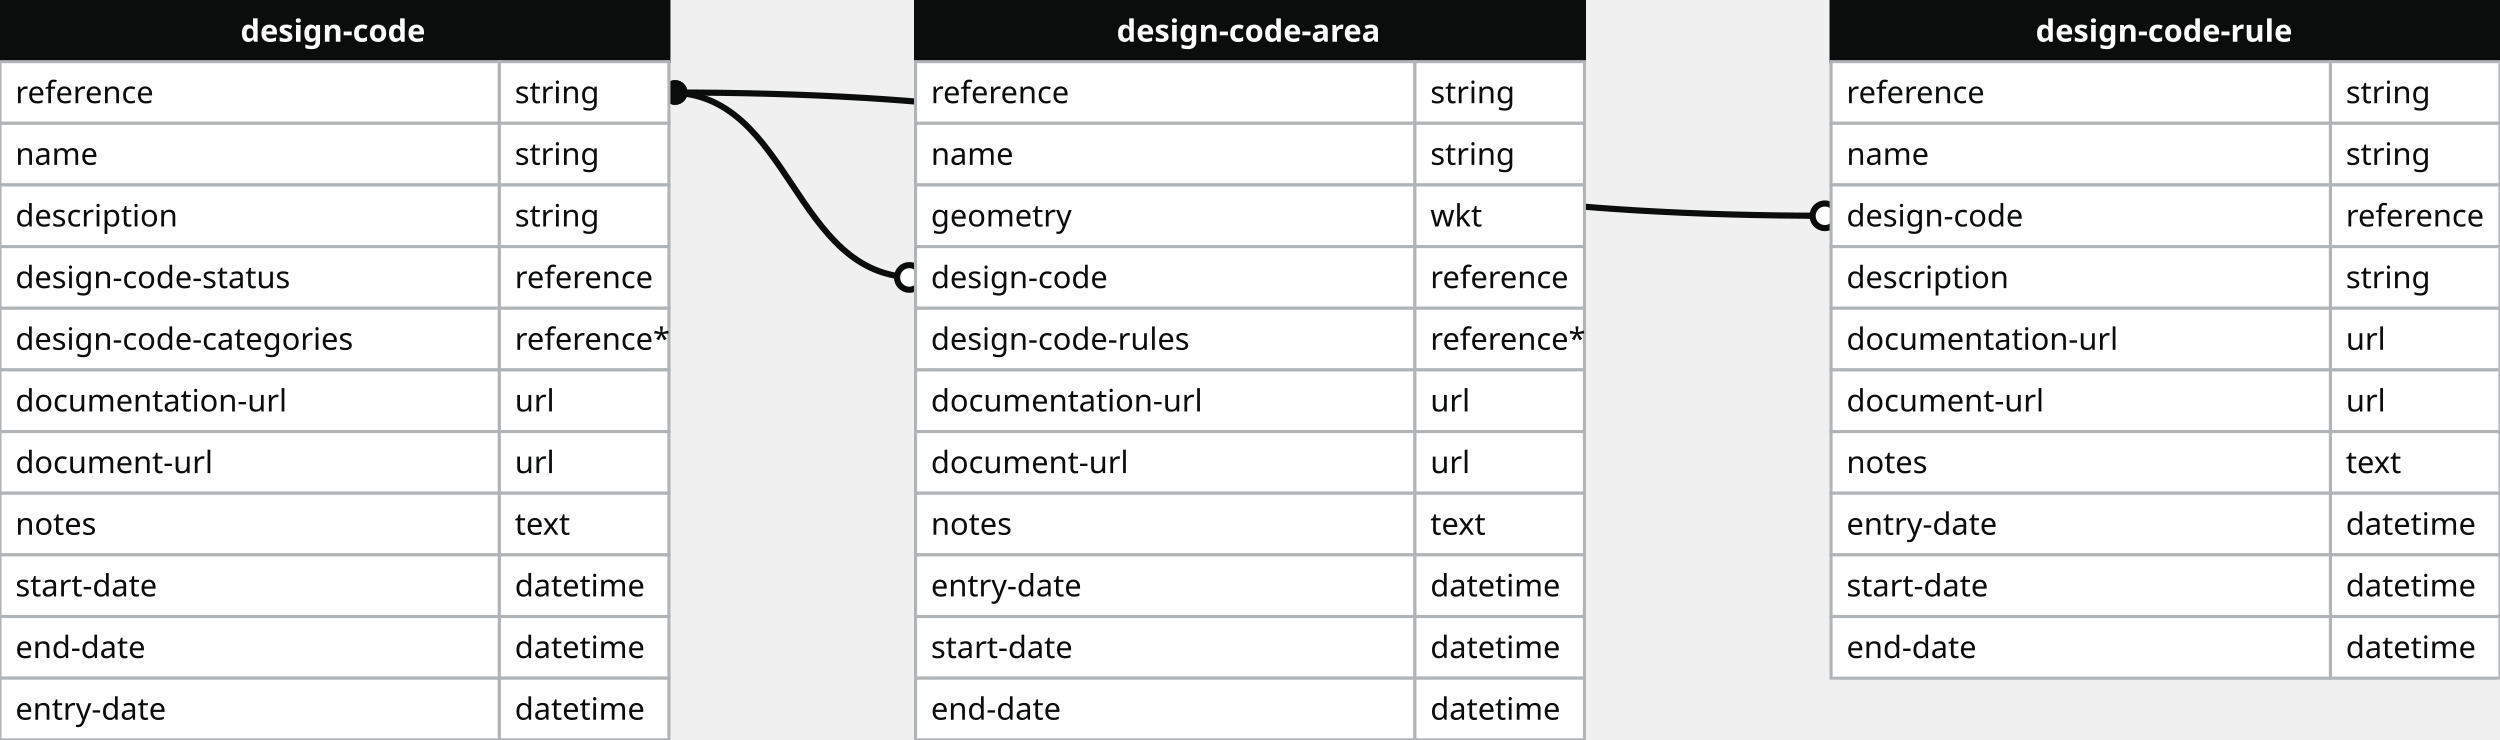
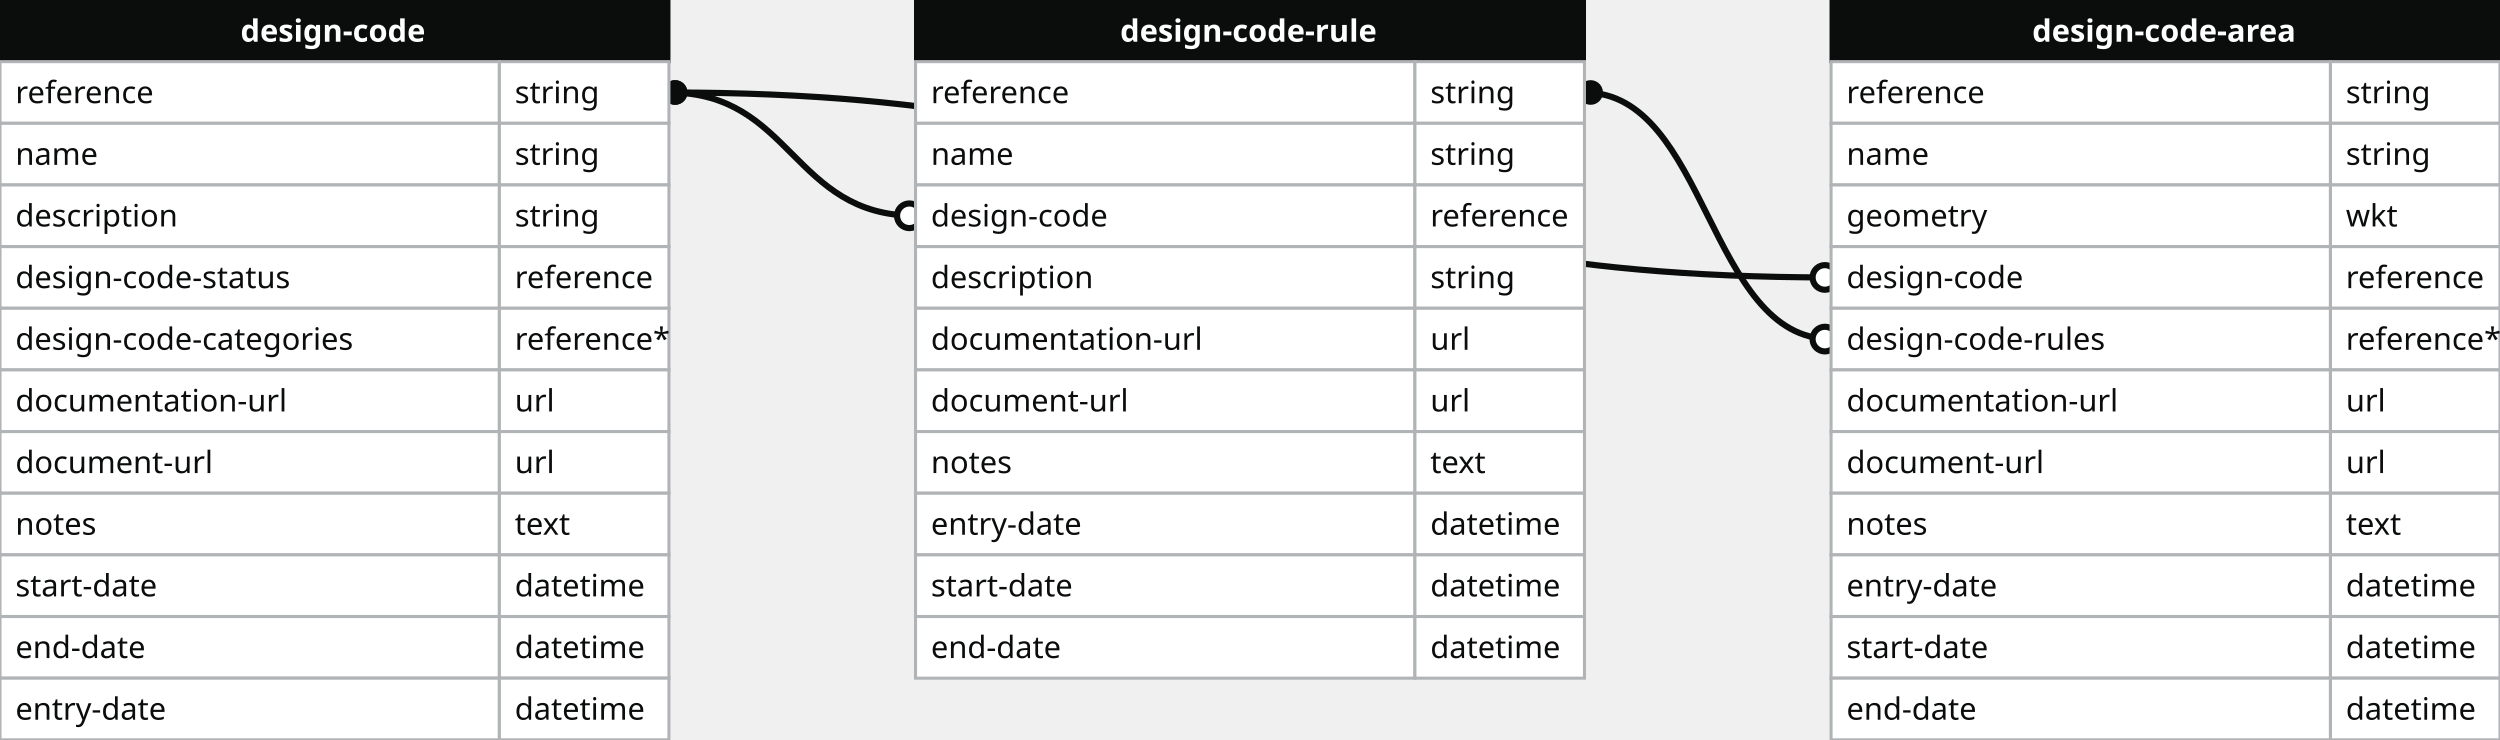
<svg xmlns="http://www.w3.org/2000/svg" width="811" height="240">
  <defs>
    <style>
text{font-family:sans-serif; font-size:10px; dominant-baseline:middle;}
text.name{fill:#fff;font-weight:700;text-anchor:middle}
rect.name{fill:#0b0c0c; stroke:#0b0c0c;}
rect{fill:#fff;stroke:#b1b4b6;}
text.field{fill:#0b0c0c;}
text.datatype{fill:#0b0c0c;}
.line{stroke:#0b0c0c;}
</style>
    <marker id="start-dot" markerWidth="6" markerHeight="6" refX="4" refY="3" markerUnits="strokeWidth">
      <circle cx="3" cy="3" r="2" fill="#fff" stroke="#0b0c0c" />
    </marker>
    <marker id="end-dot" markerWidth="6" markerHeight="6" refX="2" refY="3" markerUnits="strokeWidth">
      <circle cx="3" cy="3" r="2" fill="#0b0c0c" />
    </marker>
  </defs>
-   <path class="line" fill="none" stroke-width="2" marker-start="url(#start-dot)" marker-end="url(#end-dot)" d="M 297 90 C 257.0 90 257.0 30 217 30" />
-   <path class="line" fill="none" stroke-width="2" marker-start="url(#start-dot)" marker-end="url(#end-dot)" d="M 594 70 C 405.5 70 405.5 30 217 30" />
+   <path class="line" fill="none" stroke-width="2" marker-start="url(#start-dot)" marker-end="url(#end-dot)" d="M 297 70 C 257.0 70 257.0 30 217 30" />
+   <path class="line" fill="none" stroke-width="2" marker-start="url(#start-dot)" marker-end="url(#end-dot)" d="M 594 90 C 405.5 90 405.5 30 217 30" />
+   <path class="line" fill="none" stroke-width="2" marker-start="url(#start-dot)" marker-end="url(#end-dot)" d="M 594 110 C 554.0 110 554.0 30 514 30" />
  <g>
    <rect x="0" y="0" width="217" height="20" class="name" />
    <text x="108" y="10" class="name">design-code</text>
    <rect x="0" y="20" width="162" height="20" class="field" />
    <rect x="162" y="20" width="55" height="20" class="datatype" />
    <text x="5" y="30" class="field">reference</text>
    <text x="167" y="30" class="datatype">string</text>
    <rect x="0" y="40" width="162" height="20" class="field" />
    <rect x="162" y="40" width="55" height="20" class="datatype" />
    <text x="5" y="50" class="field">name</text>
    <text x="167" y="50" class="datatype">string</text>
    <rect x="0" y="60" width="162" height="20" class="field" />
    <rect x="162" y="60" width="55" height="20" class="datatype" />
    <text x="5" y="70" class="field">description</text>
    <text x="167" y="70" class="datatype">string</text>
    <rect x="0" y="80" width="162" height="20" class="field" />
    <rect x="162" y="80" width="55" height="20" class="datatype" />
    <text x="5" y="90" class="field">design-code-status</text>
    <text x="167" y="90" class="datatype">reference</text>
    <rect x="0" y="100" width="162" height="20" class="field" />
    <rect x="162" y="100" width="55" height="20" class="datatype" />
    <text x="5" y="110" class="field">design-code-categories</text>
    <text x="167" y="110" class="datatype">reference*</text>
    <rect x="0" y="120" width="162" height="20" class="field" />
    <rect x="162" y="120" width="55" height="20" class="datatype" />
    <text x="5" y="130" class="field">documentation-url</text>
    <text x="167" y="130" class="datatype">url</text>
    <rect x="0" y="140" width="162" height="20" class="field" />
    <rect x="162" y="140" width="55" height="20" class="datatype" />
    <text x="5" y="150" class="field">document-url</text>
    <text x="167" y="150" class="datatype">url</text>
    <rect x="0" y="160" width="162" height="20" class="field" />
    <rect x="162" y="160" width="55" height="20" class="datatype" />
    <text x="5" y="170" class="field">notes</text>
    <text x="167" y="170" class="datatype">text</text>
    <rect x="0" y="180" width="162" height="20" class="field" />
    <rect x="162" y="180" width="55" height="20" class="datatype" />
    <text x="5" y="190" class="field">start-date</text>
    <text x="167" y="190" class="datatype">datetime</text>
    <rect x="0" y="200" width="162" height="20" class="field" />
    <rect x="162" y="200" width="55" height="20" class="datatype" />
    <text x="5" y="210" class="field">end-date</text>
    <text x="167" y="210" class="datatype">datetime</text>
    <rect x="0" y="220" width="162" height="20" class="field" />
    <rect x="162" y="220" width="55" height="20" class="datatype" />
    <text x="5" y="230" class="field">entry-date</text>
    <text x="167" y="230" class="datatype">datetime</text>
  </g>
  <g>
    <rect x="297" y="0" width="217" height="20" class="name" />
-     <text x="405" y="10" class="name">design-code-area</text>
+     <text x="405" y="10" class="name">design-code-rule</text>
    <rect x="297" y="20" width="162" height="20" class="field" />
    <rect x="459" y="20" width="55" height="20" class="datatype" />
    <text x="302" y="30" class="field">reference</text>
    <text x="464" y="30" class="datatype">string</text>
    <rect x="297" y="40" width="162" height="20" class="field" />
    <rect x="459" y="40" width="55" height="20" class="datatype" />
    <text x="302" y="50" class="field">name</text>
    <text x="464" y="50" class="datatype">string</text>
    <rect x="297" y="60" width="162" height="20" class="field" />
    <rect x="459" y="60" width="55" height="20" class="datatype" />
-     <text x="302" y="70" class="field">geometry</text>
-     <text x="464" y="70" class="datatype">wkt</text>
+     <text x="302" y="70" class="field">design-code</text>
+     <text x="464" y="70" class="datatype">reference</text>
    <rect x="297" y="80" width="162" height="20" class="field" />
    <rect x="459" y="80" width="55" height="20" class="datatype" />
-     <text x="302" y="90" class="field">design-code</text>
-     <text x="464" y="90" class="datatype">reference</text>
+     <text x="302" y="90" class="field">description</text>
+     <text x="464" y="90" class="datatype">string</text>
    <rect x="297" y="100" width="162" height="20" class="field" />
    <rect x="459" y="100" width="55" height="20" class="datatype" />
-     <text x="302" y="110" class="field">design-code-rules</text>
-     <text x="464" y="110" class="datatype">reference*</text>
+     <text x="302" y="110" class="field">documentation-url</text>
+     <text x="464" y="110" class="datatype">url</text>
    <rect x="297" y="120" width="162" height="20" class="field" />
    <rect x="459" y="120" width="55" height="20" class="datatype" />
-     <text x="302" y="130" class="field">documentation-url</text>
+     <text x="302" y="130" class="field">document-url</text>
    <text x="464" y="130" class="datatype">url</text>
    <rect x="297" y="140" width="162" height="20" class="field" />
    <rect x="459" y="140" width="55" height="20" class="datatype" />
-     <text x="302" y="150" class="field">document-url</text>
-     <text x="464" y="150" class="datatype">url</text>
+     <text x="302" y="150" class="field">notes</text>
+     <text x="464" y="150" class="datatype">text</text>
    <rect x="297" y="160" width="162" height="20" class="field" />
    <rect x="459" y="160" width="55" height="20" class="datatype" />
-     <text x="302" y="170" class="field">notes</text>
-     <text x="464" y="170" class="datatype">text</text>
+     <text x="302" y="170" class="field">entry-date</text>
+     <text x="464" y="170" class="datatype">datetime</text>
    <rect x="297" y="180" width="162" height="20" class="field" />
    <rect x="459" y="180" width="55" height="20" class="datatype" />
-     <text x="302" y="190" class="field">entry-date</text>
+     <text x="302" y="190" class="field">start-date</text>
    <text x="464" y="190" class="datatype">datetime</text>
    <rect x="297" y="200" width="162" height="20" class="field" />
    <rect x="459" y="200" width="55" height="20" class="datatype" />
-     <text x="302" y="210" class="field">start-date</text>
+     <text x="302" y="210" class="field">end-date</text>
    <text x="464" y="210" class="datatype">datetime</text>
-     <rect x="297" y="220" width="162" height="20" class="field" />
-     <rect x="459" y="220" width="55" height="20" class="datatype" />
-     <text x="302" y="230" class="field">end-date</text>
-     <text x="464" y="230" class="datatype">datetime</text>
  </g>
  <g>
    <rect x="594" y="0" width="217" height="20" class="name" />
-     <text x="702" y="10" class="name">design-code-rule</text>
+     <text x="702" y="10" class="name">design-code-area</text>
    <rect x="594" y="20" width="162" height="20" class="field" />
    <rect x="756" y="20" width="55" height="20" class="datatype" />
    <text x="599" y="30" class="field">reference</text>
    <text x="761" y="30" class="datatype">string</text>
    <rect x="594" y="40" width="162" height="20" class="field" />
    <rect x="756" y="40" width="55" height="20" class="datatype" />
    <text x="599" y="50" class="field">name</text>
    <text x="761" y="50" class="datatype">string</text>
    <rect x="594" y="60" width="162" height="20" class="field" />
    <rect x="756" y="60" width="55" height="20" class="datatype" />
-     <text x="599" y="70" class="field">design-code</text>
-     <text x="761" y="70" class="datatype">reference</text>
+     <text x="599" y="70" class="field">geometry</text>
+     <text x="761" y="70" class="datatype">wkt</text>
    <rect x="594" y="80" width="162" height="20" class="field" />
    <rect x="756" y="80" width="55" height="20" class="datatype" />
-     <text x="599" y="90" class="field">description</text>
-     <text x="761" y="90" class="datatype">string</text>
+     <text x="599" y="90" class="field">design-code</text>
+     <text x="761" y="90" class="datatype">reference</text>
    <rect x="594" y="100" width="162" height="20" class="field" />
    <rect x="756" y="100" width="55" height="20" class="datatype" />
-     <text x="599" y="110" class="field">documentation-url</text>
-     <text x="761" y="110" class="datatype">url</text>
+     <text x="599" y="110" class="field">design-code-rules</text>
+     <text x="761" y="110" class="datatype">reference*</text>
    <rect x="594" y="120" width="162" height="20" class="field" />
    <rect x="756" y="120" width="55" height="20" class="datatype" />
-     <text x="599" y="130" class="field">document-url</text>
+     <text x="599" y="130" class="field">documentation-url</text>
    <text x="761" y="130" class="datatype">url</text>
    <rect x="594" y="140" width="162" height="20" class="field" />
    <rect x="756" y="140" width="55" height="20" class="datatype" />
-     <text x="599" y="150" class="field">notes</text>
-     <text x="761" y="150" class="datatype">text</text>
+     <text x="599" y="150" class="field">document-url</text>
+     <text x="761" y="150" class="datatype">url</text>
    <rect x="594" y="160" width="162" height="20" class="field" />
    <rect x="756" y="160" width="55" height="20" class="datatype" />
-     <text x="599" y="170" class="field">entry-date</text>
-     <text x="761" y="170" class="datatype">datetime</text>
+     <text x="599" y="170" class="field">notes</text>
+     <text x="761" y="170" class="datatype">text</text>
    <rect x="594" y="180" width="162" height="20" class="field" />
    <rect x="756" y="180" width="55" height="20" class="datatype" />
-     <text x="599" y="190" class="field">start-date</text>
+     <text x="599" y="190" class="field">entry-date</text>
    <text x="761" y="190" class="datatype">datetime</text>
    <rect x="594" y="200" width="162" height="20" class="field" />
    <rect x="756" y="200" width="55" height="20" class="datatype" />
-     <text x="599" y="210" class="field">end-date</text>
+     <text x="599" y="210" class="field">start-date</text>
    <text x="761" y="210" class="datatype">datetime</text>
+     <rect x="594" y="220" width="162" height="20" class="field" />
+     <rect x="756" y="220" width="55" height="20" class="datatype" />
+     <text x="599" y="230" class="field">end-date</text>
+     <text x="761" y="230" class="datatype">datetime</text>
  </g>
</svg>
